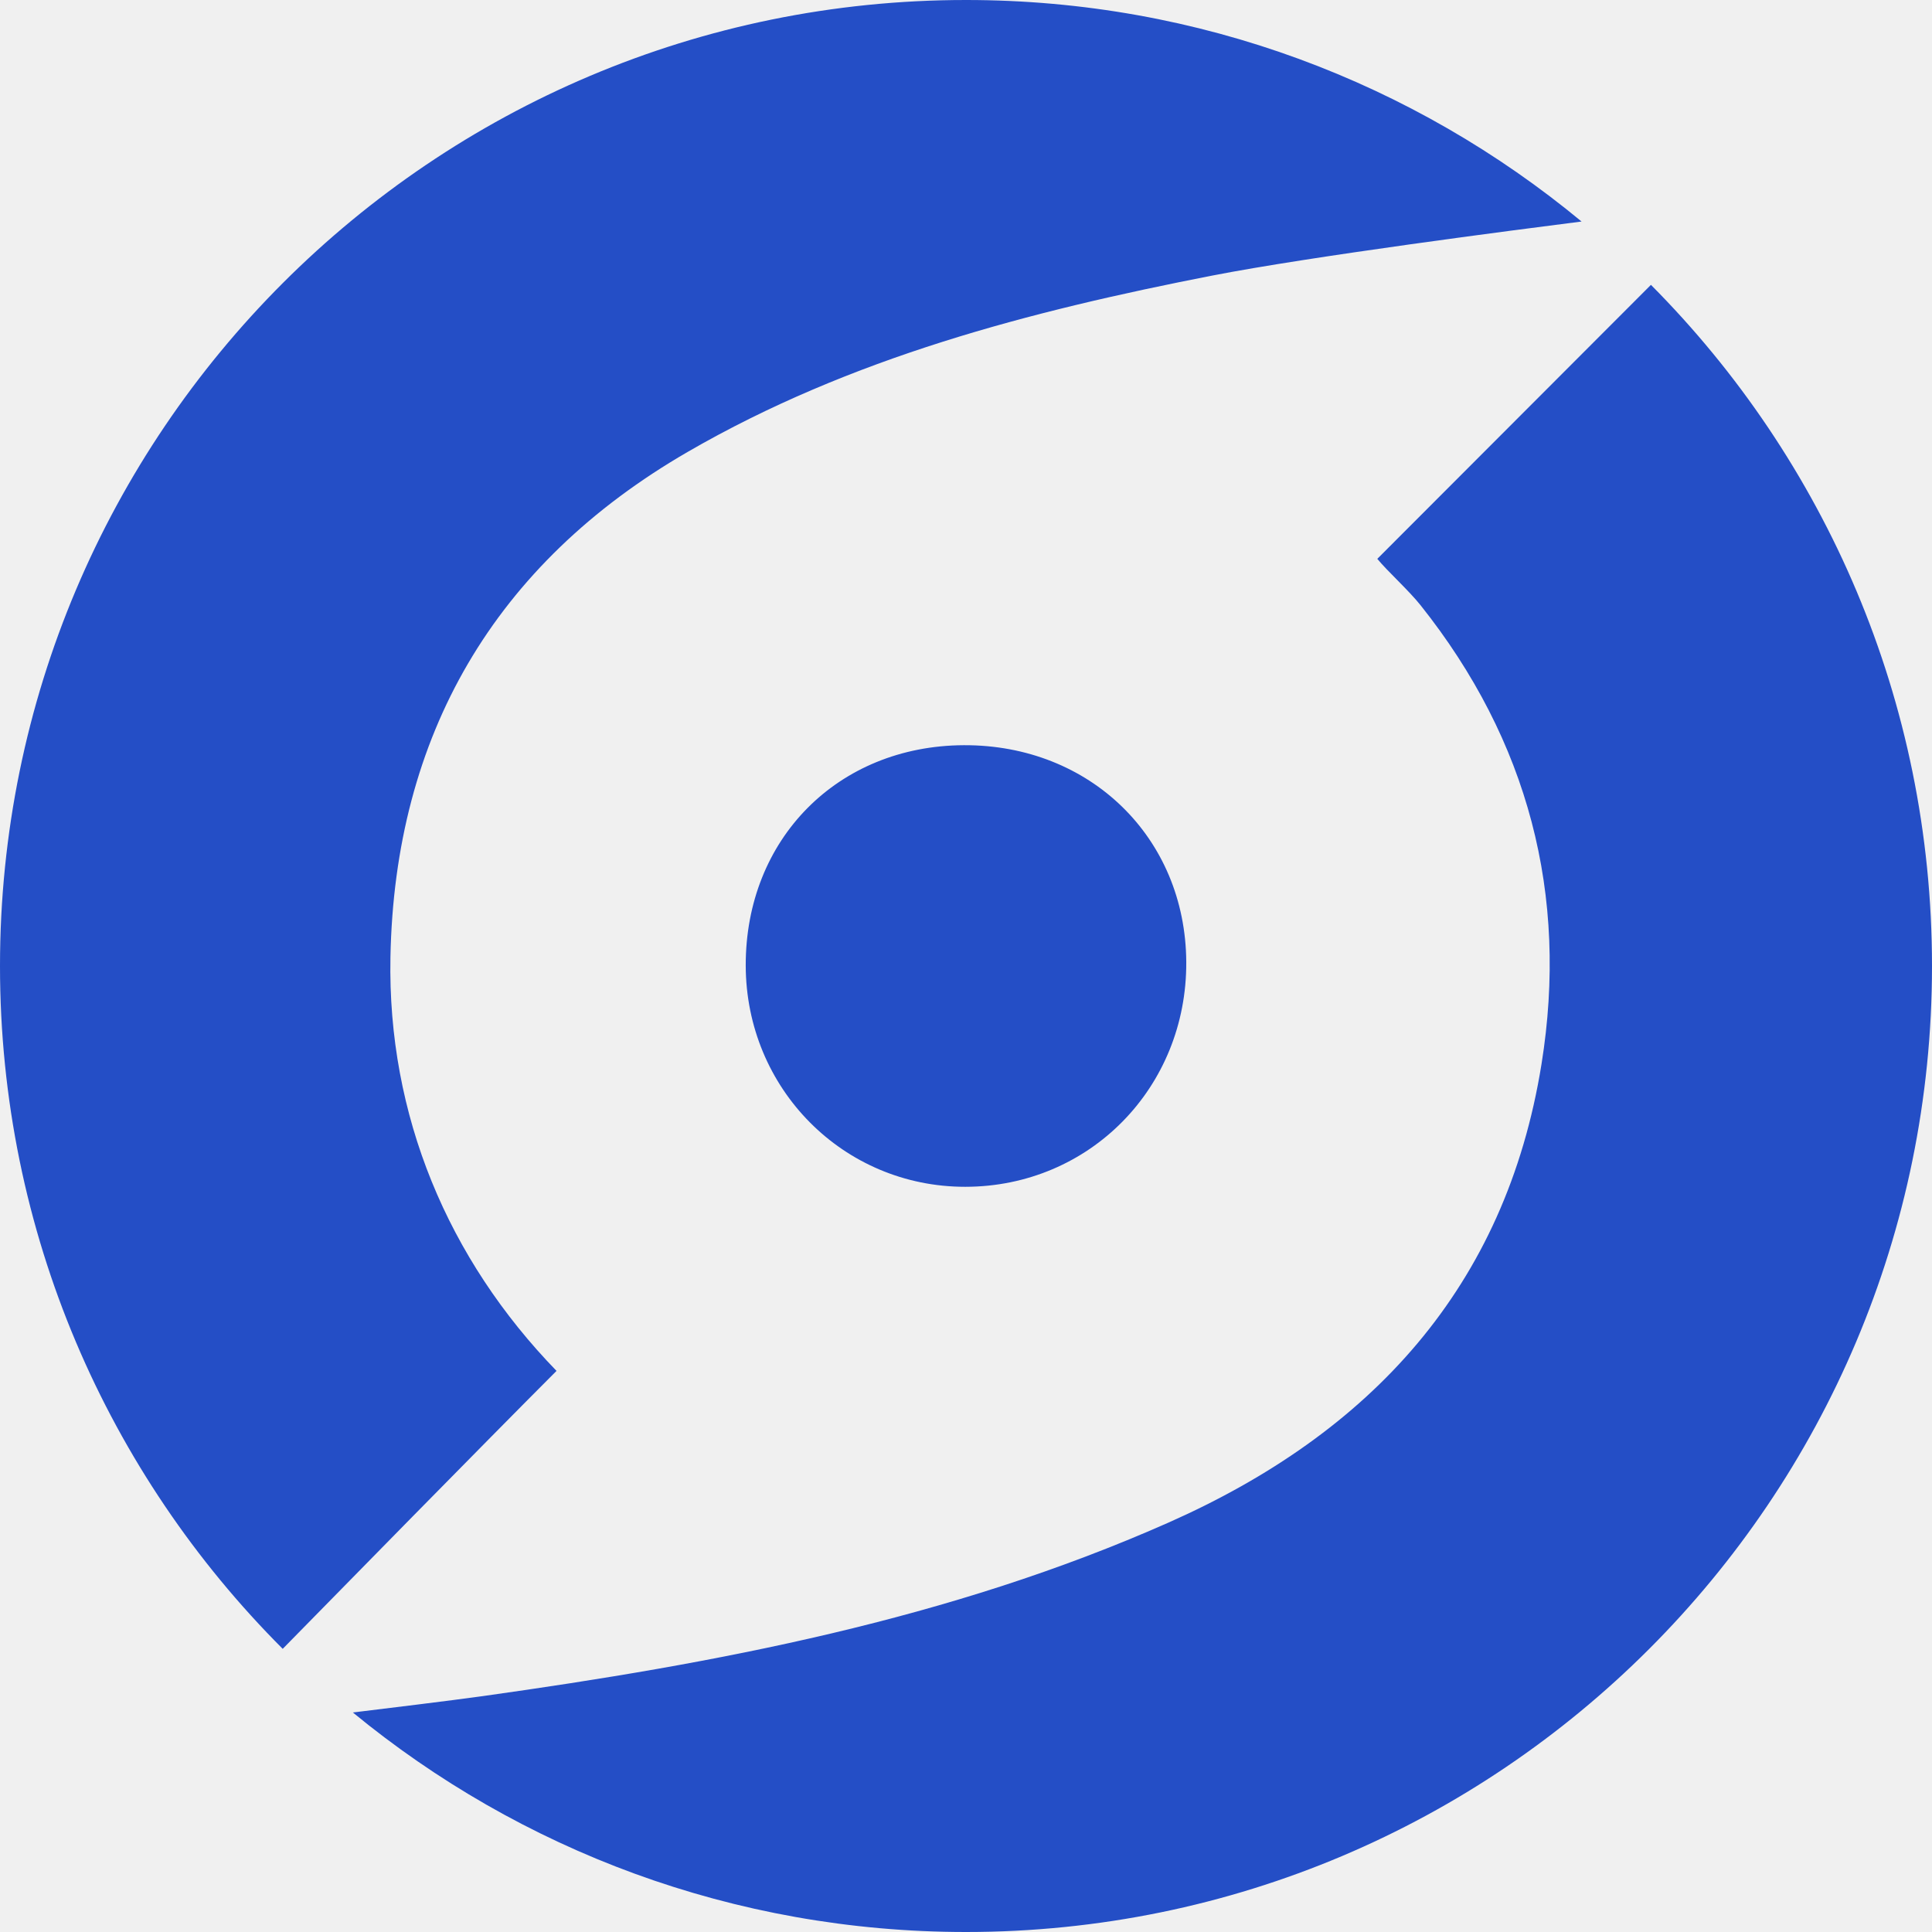
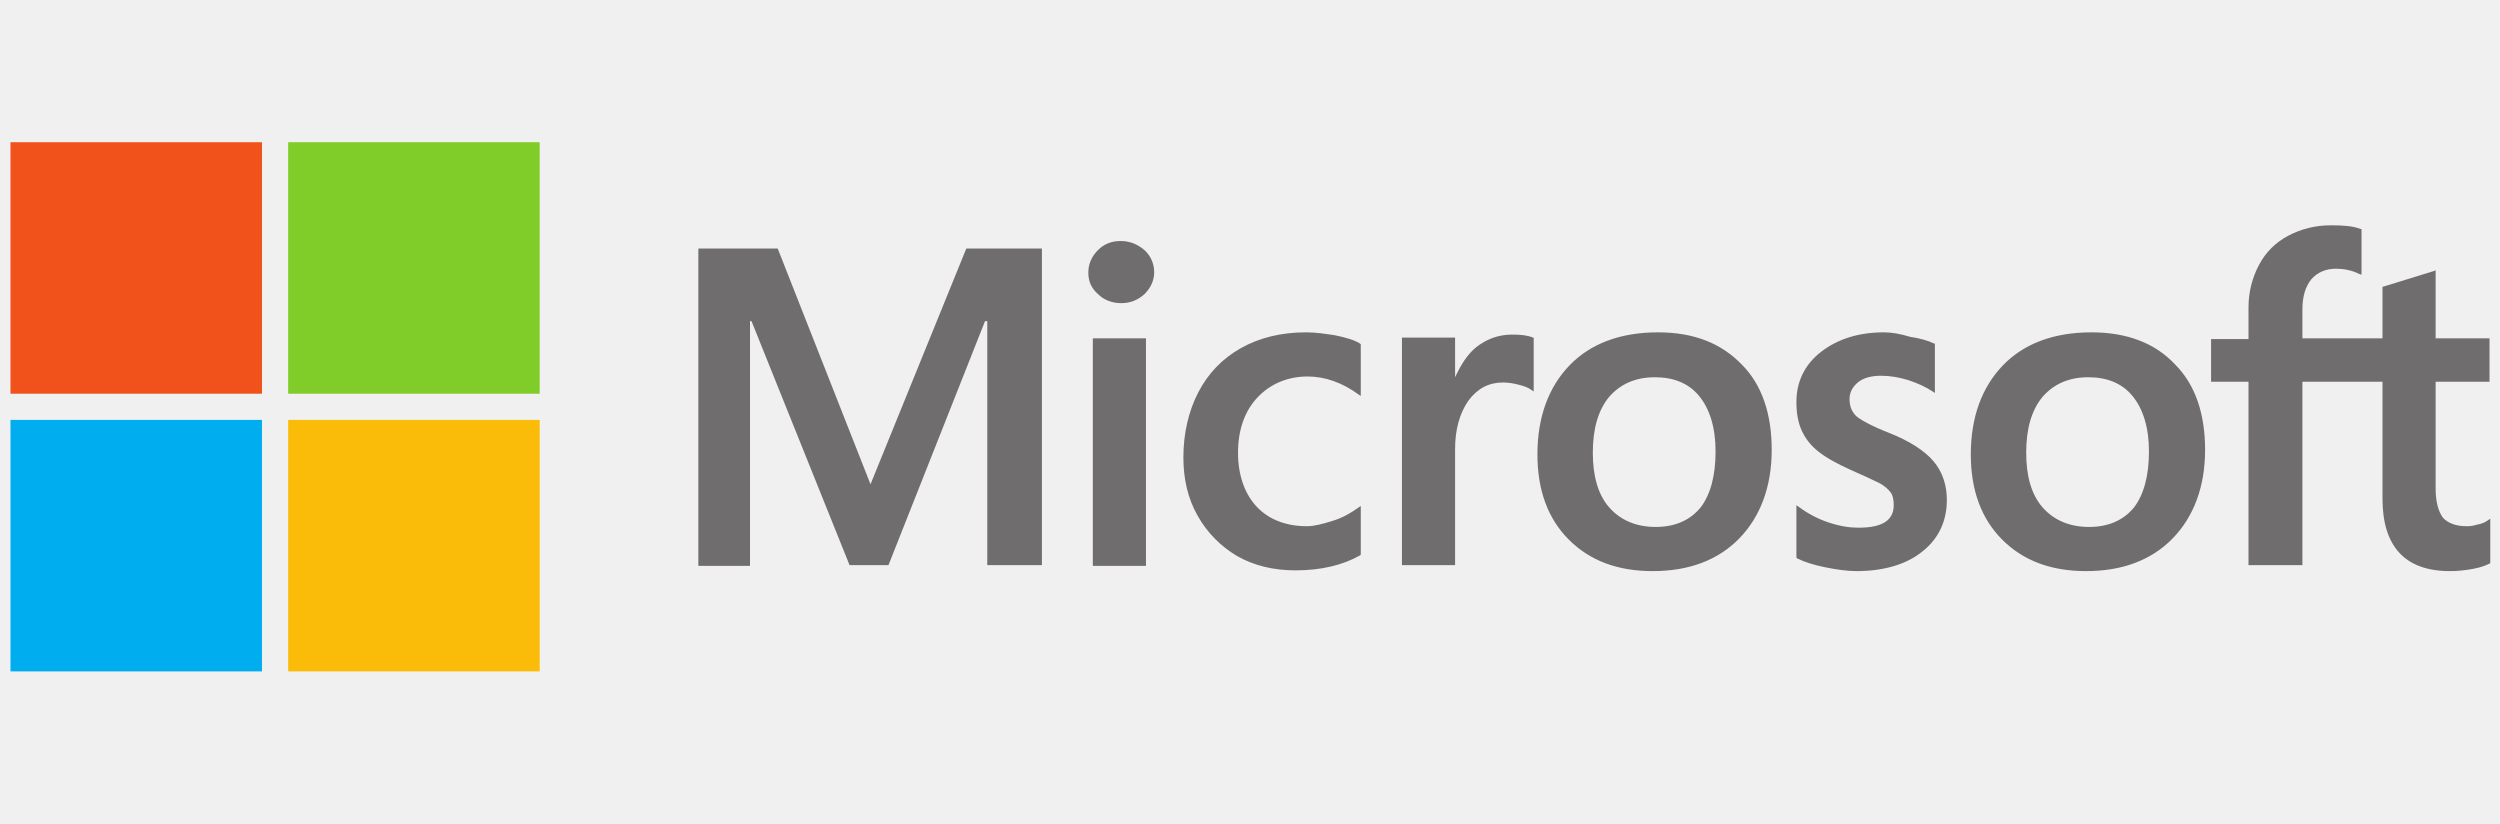
- <svg xmlns="http://www.w3.org/2000/svg" width="256px" height="256px" viewBox="0 0 256 256" version="1.1" preserveAspectRatio="xMidYMid">
+ <svg xmlns="http://www.w3.org/2000/svg" version="1.1" id="Layer_1" x="0px" y="0px" width="334px" height="110px" viewBox="0 0 334 110" enable-background="new 0 0 334 110" xml:space="preserve">
+   <g display="none">
+     <path display="inline" fill="#82B541" d="M43.8,28.3c-1.7-0.9-6.4-0.4-12.2,1.4c-10,6.9-18.5,16.9-19.1,33.2   c-0.1,0.4-1.1-0.1-1.3-0.2c-2.7-5.2-3.8-10.7-1.5-18.5c0.4-0.7-1-1.6-1.2-1.3C8,43.4,6,45.6,4.6,48c-6.8,11.8-2.4,26.9,9.6,33.6   c11.9,6.6,27,2.4,33.6-9.6C55.4,58.2,48.3,30.8,43.8,28.3L43.8,28.3z" />
+     <path display="inline" d="M86.4,34.9c-14.1,0-24.4,10.5-24.4,25c0,14.6,10.2,24.8,24.9,24.8c7.4,0,13.3-2.3,17.9-7.1   c1.4-1.5,1.5-2.9,1.5-3.5c0-2.4-1.8-4.1-4.2-4.1c-1.2,0-2.2,0.5-3.4,1.5c-2.6,2.5-6.1,5-11.9,5c-8,0-14.5-6-14.9-13.7h31.9   c3.5,0,5.2-1.6,5.2-5c0-1,0-1.7-0.2-3.1C107.1,42.3,98.7,34.9,86.4,34.9L86.4,34.9z M86.4,42.7c7.7,0,12.6,4.9,12.9,12.8H72   C72.7,48.1,78.9,42.7,86.4,42.7L86.4,42.7z" />
+     <path display="inline" d="M139.5,34.9c-6.4,0-12.8,3.7-15.2,8.8v-3.2c0-4.9-3.8-5.2-4.6-5.2c-2.3,0-4.7,1.4-4.7,5.2v38.2   c0,5.1,4,5.4,4.9,5.4c0.8,0,4.9-0.3,4.9-5.4V58.3c0-8.9,5.1-15.2,12.3-15.2c7,0,10.4,4.6,10.4,14.1v21.6c0,5.1,4,5.4,4.9,5.4   s4.9-0.3,4.9-5.4V54.2C157.2,44.9,152.5,34.9,139.5,34.9L139.5,34.9z" />
+     <path display="inline" d="M201.1,35.4c-2.2,0-3.9,1.3-4.8,3.9L183,72.7l-13.2-33.4c-1-2.6-2.6-3.9-4.9-3.9c-2.7,0-4.9,2.1-4.9,4.7   c0,0.6,0.1,1.5,0.6,2.7l15.3,36.1c1.8,4.4,4.8,5.3,7,5.3c2.2,0,5.2-0.9,7-5.3l15.4-36.3c0.5-1.3,0.6-2.2,0.6-2.6   C205.9,37.4,203.8,35.4,201.1,35.4L201.1,35.4z" />
+     <path display="inline" d="M229.4,34.9c-6.2,0-12,1.7-16.3,4.9c-1.5,1-2.2,2.3-2.2,3.8c0,2.2,1.7,3.9,3.8,3.9c0.9,0,1.9-0.4,2.9-1   c3.7-2.5,7.2-3.6,10.9-3.6c7.2,0,11.3,3.7,11.3,10v1.1c-16.1,0-32.5,2-32.5,16c0,10.1,8.6,14.6,17.2,14.6c6.8,0,12.2-2.7,15.7-7.8   v2.5c0,3.7,2.5,5,4.6,5c0.4,0,4.4-0.1,4.4-5V53.5C249.1,41.8,241.7,34.9,229.4,34.9L229.4,34.9z M237.7,61.1h2v2.2   c0,8.2-5.2,13.5-13.3,13.5c-2.2,0-9.3-0.5-9.3-7.1C217.2,62,228.9,61.1,237.7,61.1L237.7,61.1z" />
+     <path display="inline" d="M274.4,44.2c4.3,0,4.5-3.3,4.5-4c0-2-1.2-4.1-4.5-4.1h-8.7v-8.8c0-3.9-2.6-5.4-4.8-5.4   c-0.8,0-4.9,0.3-4.9,5.4v42c0,9.7,4.8,14.8,13.8,14.8c2.3,0,4.6-0.4,6.1-1.1c1.7-0.9,2.7-2.3,2.7-3.8c0-2.2-1.6-3.9-3.9-3.9   c-0.4,0-1.1,0.1-1.7,0.3c-0.8,0.2-1.4,0.3-2,0.3c-3.7,0-5.4-2.4-5.4-7.6V44.2L274.4,44.2L274.4,44.2z" />
+     <path display="inline" d="M306.5,34.9c-14.7,0-25.4,10.4-25.4,24.8c0,7,2.6,13.4,7.3,17.9c4.7,4.5,11.1,7,18.1,7   c14.5,0,25.5-10.7,25.5-25C332,45.3,321.3,34.9,306.5,34.9L306.5,34.9z M306.5,76.4c-10.1,0-15.3-8.4-15.3-16.7   c0-11.4,8-16.6,15.3-16.6c7.4,0,15.3,5.2,15.3,16.6C321.9,71.2,313.9,76.4,306.5,76.4L306.5,76.4z" />
+   </g>
  <g>
-     <path d="M127.706,98.743 C144.44,98.669 157.09,110.989 157.186,127.455 C157.284,144.104 144.374,157.244 127.907,157.257 C111.752,157.27 98.842,144.256 98.813,127.927 C98.784,111.17 111.013,98.818 127.706,98.743 Z M51.735,126.837 C52.292,97.488 65.474,74.716 91.144,59.867 C112.695,47.401 136.493,41.227 160.651,36.512 C173.638,33.977 200.799,30.463 209.566,29.353 C187.419,11.02 158.997,0 128,0 C57.308,0 0,57.308 0,128 C0,163.331 14.315,195.319 37.461,218.48 C44.709,211.083 64.064,191.348 73.742,181.65 C59.351,166.823 51.338,147.781 51.735,126.837 Z M218.758,37.745 C212.291,44.221 192.543,63.995 182.499,74.05 C183.866,75.714 186.643,78.203 188.239,80.207 C202.501,98.122 207.864,118.576 204.256,141.009 C199.499,170.588 181.617,189.893 154.784,201.772 C125.794,214.607 95.043,220.39 63.923,224.75 C59.941,225.308 50.643,226.442 46.756,226.913 C68.857,245.087 97.153,256 128,256 C198.692,256 256,198.692 256,128 C256,92.782 241.774,60.888 218.758,37.745 Z" fill="#244EC6" />
+     <path fill="#706D6E" d="M332.6,51v-5.8h-7.2v-9.1l-0.2,0.1l-6.8,2.1l-0.1,0v6.9h-10.7v-3.8c0-1.8,0.4-3.1,1.2-4.1   c0.8-0.9,1.9-1.4,3.3-1.4c1,0,2.1,0.2,3.1,0.7l0.3,0.1v-6.1l-0.1,0c-1-0.4-2.3-0.5-4-0.5c-2.1,0-4,0.5-5.7,1.4   c-1.7,0.9-3,2.2-3.9,3.9c-0.9,1.7-1.4,3.6-1.4,5.7v4.2h-5V51h5v24.5h7.2V51h10.7v15.6c0,6.4,3,9.7,9,9.7c1,0,2-0.1,3.1-0.3   c1.1-0.2,1.8-0.5,2.2-0.7l0.1-0.1v-5.9l-0.3,0.2c-0.4,0.3-0.9,0.5-1.5,0.6c-0.6,0.2-1.1,0.2-1.4,0.2c-1.4,0-2.4-0.4-3.1-1.1   c-0.6-0.8-1-2.1-1-3.9V51H332.6L332.6,51z M279.1,70.4c-2.6,0-4.7-0.9-6.2-2.6c-1.5-1.7-2.2-4.2-2.2-7.3c0-3.2,0.7-5.7,2.2-7.5   c1.5-1.7,3.5-2.6,6.1-2.6c2.5,0,4.5,0.8,5.9,2.5c1.4,1.7,2.2,4.2,2.2,7.4c0,3.3-0.7,5.8-2,7.5C283.7,69.5,281.7,70.4,279.1,70.4   L279.1,70.4z M279.4,44.4c-5,0-9,1.5-11.8,4.4c-2.8,2.9-4.3,6.9-4.3,11.9c0,4.8,1.4,8.6,4.2,11.4c2.8,2.8,6.5,4.2,11.2,4.2   c4.9,0,8.8-1.5,11.6-4.4c2.8-2.9,4.3-6.9,4.3-11.8c0-4.8-1.3-8.7-4-11.4C287.9,45.8,284.1,44.4,279.4,44.4L279.4,44.4z M251.7,44.4   c-3.4,0-6.2,0.9-8.4,2.6c-2.2,1.7-3.3,4-3.3,6.7c0,1.4,0.2,2.7,0.7,3.8c0.5,1.1,1.2,2,2.2,2.8c1,0.8,2.4,1.6,4.4,2.5   c1.6,0.7,2.9,1.3,3.7,1.7c0.8,0.4,1.3,0.9,1.6,1.3c0.3,0.4,0.4,1,0.4,1.7c0,2-1.5,3-4.7,3c-1.2,0-2.5-0.2-4-0.7   c-1.5-0.5-2.8-1.2-4-2.1l-0.3-0.2v7l0.1,0.1c1,0.5,2.3,0.9,3.8,1.2c1.5,0.3,2.9,0.5,4.1,0.5c3.7,0,6.7-0.9,8.8-2.6   c2.2-1.7,3.3-4.1,3.3-6.9c0-2-0.6-3.8-1.8-5.2c-1.2-1.4-3.2-2.7-6-3.8c-2.3-0.9-3.7-1.7-4.3-2.2c-0.6-0.6-0.9-1.3-0.9-2.3   c0-0.9,0.4-1.6,1.1-2.2c0.7-0.6,1.8-0.9,3.1-0.9c1.2,0,2.4,0.2,3.7,0.6c1.2,0.4,2.3,0.9,3.2,1.5l0.3,0.2v-6.6l-0.1,0   c-0.8-0.4-1.9-0.7-3.2-0.9C253.9,44.6,252.7,44.4,251.7,44.4L251.7,44.4z M221.2,70.4c-2.6,0-4.7-0.9-6.2-2.6   c-1.5-1.7-2.2-4.2-2.2-7.3c0-3.2,0.7-5.7,2.2-7.5c1.5-1.7,3.5-2.6,6.1-2.6c2.5,0,4.5,0.8,5.9,2.5c1.4,1.7,2.2,4.2,2.2,7.4   c0,3.3-0.7,5.8-2,7.5C225.8,69.5,223.8,70.4,221.2,70.4L221.2,70.4z M221.5,44.4c-5,0-9,1.5-11.8,4.4c-2.8,2.9-4.3,6.9-4.3,11.9   c0,4.8,1.4,8.6,4.2,11.4c2.8,2.8,6.5,4.2,11.2,4.2c4.9,0,8.8-1.5,11.6-4.4c2.8-2.9,4.3-6.9,4.3-11.8c0-4.8-1.3-8.7-4-11.4   C229.9,45.8,226.2,44.4,221.5,44.4L221.5,44.4z M194.4,50.4v-5.3h-7.1v30.4h7.1V60c0-2.6,0.6-4.8,1.8-6.5c1.2-1.6,2.7-2.4,4.6-2.4   c0.6,0,1.4,0.1,2.1,0.3c0.8,0.2,1.3,0.4,1.7,0.7l0.3,0.2v-7.2l-0.1,0c-0.7-0.3-1.6-0.4-2.8-0.4c-1.8,0-3.4,0.6-4.8,1.7   C196,47.4,195.2,48.7,194.4,50.4L194.4,50.4L194.4,50.4z M174.5,44.4c-3.3,0-6.2,0.7-8.7,2.1c-2.5,1.4-4.4,3.4-5.7,5.9   c-1.3,2.5-2,5.5-2,8.7c0,2.9,0.6,5.5,1.9,7.8c1.3,2.3,3.1,4.1,5.3,5.4c2.3,1.3,4.9,1.9,7.8,1.9c3.4,0,6.3-0.7,8.6-2l0.1-0.1v-6.5   l-0.3,0.2c-1.1,0.8-2.2,1.4-3.5,1.8c-1.3,0.4-2.4,0.7-3.4,0.7c-2.8,0-5.1-0.9-6.7-2.6c-1.6-1.7-2.5-4.2-2.5-7.2   c0-3.1,0.9-5.6,2.6-7.4c1.7-1.8,4-2.8,6.7-2.8c2.3,0,4.6,0.8,6.8,2.4l0.3,0.2V46l-0.1-0.1c-0.8-0.5-1.9-0.8-3.3-1.1   C177.1,44.6,175.8,44.4,174.5,44.4L174.5,44.4z M153.2,45.2H146v30.4h7.1V45.2L153.2,45.2z M149.7,32.2c-1.2,0-2.2,0.4-3,1.2   c-0.8,0.8-1.3,1.8-1.3,3c0,1.2,0.4,2.1,1.3,2.9c0.8,0.8,1.9,1.2,3.1,1.2c1.2,0,2.2-0.4,3.1-1.2c0.8-0.8,1.3-1.8,1.3-2.9   c0-1.1-0.4-2.1-1.2-2.9C152,32.6,150.9,32.2,149.7,32.2L149.7,32.2z M131.9,42.9v32.6h7.3V33.2h-10.1l-12.8,31.5l-12.4-31.5H93.3   v42.4h6.9V42.9h0.2l13.1,32.6h5.2l12.9-32.6H131.9L131.9,42.9z" />
+     <path fill="#F1511B" d="M35,52.6H1.4V19H35V52.6L35,52.6z" />
+     <path fill="#80CC28" d="M72.1,52.6H38.5V19h33.6V52.6L72.1,52.6z" />
+     <path fill="#00ADEF" d="M35,89.7H1.4V56.1H35V89.7L35,89.7z" />
+     <path fill="#FBBC09" d="M72.1,89.7H38.5V56.1h33.6V89.7L72.1,89.7z" />
+   </g>
+   <g display="none">
+     <path display="inline" fill="#FF302F" d="M297.8,67.2l7.8,5.2c-2.5,3.7-8.6,10.1-19,10.1c-13,0-22.6-10-22.6-22.8   c0-13.6,9.8-22.8,21.6-22.8c11.9,0,17.7,9.4,19.5,14.5l1,2.6l-30.5,12.6c2.3,4.6,5.9,6.9,11.1,6.9C291.7,73.5,295.2,71,297.8,67.2   L297.8,67.2z M273.8,58.9l20.4-8.5c-1.1-2.8-4.5-4.9-8.5-4.9C280.7,45.6,273.6,50.1,273.8,58.9L273.8,58.9z" />
+     <path display="inline" fill="#20B15A" d="M249.2,13.6h9.8v66.8h-9.8V13.6L249.2,13.6z" />
+     <path display="inline" fill="#3686F7" d="M233.6,38.6h9.5v40.6c0,16.8-9.9,23.8-21.7,23.8c-11.1,0-17.7-7.4-20.2-13.5l8.7-3.6   c1.6,3.7,5.4,8.1,11.5,8.1c7.5,0,12.2-4.7,12.2-13.4v-3.3h-0.3c-2.3,2.7-6.6,5.2-12,5.2c-11.4,0-21.9-9.9-21.9-22.8   c0-12.9,10.5-22.9,21.9-22.9c5.4,0,9.8,2.4,12,5.1h0.3V38.6L233.6,38.6z M234.3,59.7c0-8.1-5.4-13.9-12.2-13.9   c-6.9,0-12.7,5.9-12.7,13.9c0,8,5.8,13.7,12.7,13.7C229,73.5,234.3,67.7,234.3,59.7L234.3,59.7z" />
+     <path display="inline" fill="#FF302F" d="M145.4,59.5c0,13.2-10.2,22.8-22.8,22.8s-22.8-9.7-22.8-22.8c0-13.2,10.2-22.9,22.8-22.9   S145.4,46.3,145.4,59.5L145.4,59.5z M135.4,59.5c0-8.2-5.9-13.8-12.8-13.8c-6.9,0-12.8,5.6-12.8,13.8c0,8.1,5.9,13.8,12.8,13.8   C129.5,73.4,135.4,67.7,135.4,59.5L135.4,59.5z" />
+     <path display="inline" fill="#FFBA40" d="M195.3,59.6c0,13.2-10.2,22.8-22.8,22.8c-12.6,0-22.8-9.7-22.8-22.8   c0-13.2,10.2-22.8,22.8-22.8C185,36.8,195.3,46.4,195.3,59.6L195.3,59.6z M185.2,59.6c0-8.2-5.9-13.8-12.8-13.8   c-6.9,0-12.8,5.6-12.8,13.8c0,8.1,5.9,13.8,12.8,13.8C179.3,73.5,185.2,67.7,185.2,59.6L185.2,59.6z" />
+     <path display="inline" fill="#3686F7" d="M62.3,72.5c-14.3,0-25.5-11.5-25.5-25.9s11.2-25.9,25.5-25.9c7.7,0,13.4,3,17.5,6.9   l6.9-6.9C80.8,15.2,73.1,11,62.3,11c-19.6,0-36.1,16-36.1,35.6s16.5,35.6,36.1,35.6c10.6,0,18.6-3.5,24.8-10   c6.4-6.4,8.4-15.4,8.4-22.8c0-2.3-0.3-4.6-0.6-6.4H62.3v9.5h23.3c-0.7,5.9-2.6,10-5.3,12.8C76.8,68.7,71.6,72.5,62.3,72.5   L62.3,72.5L62.3,72.5z" />
+   </g>
+   <g display="none">
+     <path display="inline" fill="#45535E" d="M17.3,27.3h10.5v23.3h22.1V27.3h10.5v57.2H49.9V60.7H27.8v23.8H17.3V27.3L17.3,27.3z" />
+     <path display="inline" fill="#45535E" d="M93.6,65.8c0,4.8-3.9,8.7-8.7,8.7c-4.8,0-8.7-3.9-8.7-8.7V41.2h-9.9v24.6   c0,10.3,8.4,18.6,18.6,18.6c10.3,0,18.6-8.4,18.6-18.6V41.2h-9.9V65.8" />
+     <path display="inline" fill="#45535E" d="M131.3,41.5c-4.9,0-8.4,1.4-11.7,4.7V27.3h-10v35.1c0,13.1,9.5,22.1,20.2,22.1   c11.9,0,22.2-9.1,22.2-21.5C152,50.8,142.5,41.5,131.3,41.5L131.3,41.5z M131.6,75.2c-6.8,0-11.9-5.6-11.9-12.2   c0-6.6,5.2-12.3,11.9-12.3c5.7,0,10.9,5.6,10.9,12.3C142.5,69.6,137.3,75.2,131.6,75.2L131.6,75.2z" />
+     <path display="inline" fill="#45535E" d="M168.8,44c0-5,3.3-6.6,7-6.6c2.9,0,6.8,2.2,9.4,4.9l6.5-7.6c-3.3-4.4-9.9-7.4-15.3-7.4   c-10.8,0-18.6,6.3-18.6,16.7c0,19.3,23.8,13.2,23.8,24c0,3.3-3.3,6.3-7,6.3c-5.9,0-7.8-2.9-10.5-5.9l-7.2,7.5   c4.6,5.6,10.3,8.5,17.2,8.5c10.3,0,18.5-6.4,18.5-16.3C192.6,46.6,168.8,53.3,168.8,44" />
+     <path display="inline" fill="#45535E" d="M218.8,40.9c-10.7,0-20.2,9-20.2,22.1v35.2h10v-19c3.3,3.3,6.8,4.7,11.7,4.7   c11.1,0,20.7-9.3,20.7-21.5C241.1,50.1,230.7,40.9,218.8,40.9L218.8,40.9z M220.6,74.6c-6.8,0-11.9-5.7-11.9-12.3   c0-6.6,5.2-12.3,11.9-12.3c5.7,0,10.9,5.6,10.9,12.3C231.5,69,226.3,74.6,220.6,74.6L220.6,74.6z" />
+     <path display="inline" fill="#45535E" d="M314.5,75.2c-5.9,0-7.6-2.5-7.6-6.4V51.5h9.1v-8.7H307V31.2l-10.1,4.5v35.2   c0,9,6.2,13.5,14.7,13.5c1.3,0,3-0.1,4-0.3L318,75C316.9,75.1,315.6,75.2,314.5,75.2" />
+     <path display="inline" fill="#F8761F" d="M288.2,52c-1.9-3.3-4.6-5.9-8-7.9c-2.5-1.5-5.1-2.4-8.1-2.8V30.9c2.9-1.2,4.8-4,4.8-7.2   c0-4.4-3.5-7.9-7.9-7.9c-4.4,0-8,3.6-8,7.9c0,3.2,1.7,6,4.7,7.2v10.5c-2.3,0.3-4.8,1.1-7,2.2c-4.5-3.5-19.4-14.8-28.2-21.4   c0.2-0.7,0.4-1.5,0.4-2.3c0-4.9-3.9-8.8-8.8-8.8s-8.8,3.9-8.8,8.8c0,4.9,3.9,8.8,8.8,8.8c1.7,0,3.2-0.5,4.5-1.3l1.8,1.4l25.3,18.2   c-1.3,1.2-2.6,2.6-3.6,4.2c-2,3.2-3.3,6.7-3.3,10.5v0.8c0,2.7,0.5,5.2,1.4,7.6c0.8,2.1,1.9,4,3.3,5.7l-8.4,8.4   c-0.7-0.3-1.5-0.4-2.3-0.4c-1.8,0-3.5,0.7-4.8,2c-1.3,1.3-2,3-2,4.8c0,1.8,0.7,3.5,2,4.8c1.3,1.3,3,2,4.8,2c1.8,0,3.5-0.7,4.8-2   c1.3-1.3,2-3,2-4.8c0-0.7-0.1-1.4-0.3-2l8.7-8.7c1.2,0.8,2.5,1.5,3.9,2.1c2.7,1.2,5.7,1.9,9,1.9h0.6c3.6,0,7.1-0.9,10.3-2.6   c3.4-1.8,6.1-4.4,8.1-7.6c2-3.2,3.1-6.8,3.1-10.7v-0.2C291,58.8,290.1,55.3,288.2,52L288.2,52z M277.6,70.2   c-2.4,2.6-5.1,4.2-8.1,4.2H269c-1.7,0-3.5-0.5-5.1-1.4c-1.9-1-3.3-2.3-4.5-4.1c-1.2-1.7-1.9-3.6-1.9-5.6v-0.6c0-2,0.4-3.8,1.3-5.5   c1-1.9,2.4-3.4,4.2-4.6c1.8-1.2,3.7-1.7,5.8-1.7h0.2c1.9,0,3.7,0.4,5.4,1.3c1.7,0.9,3.2,2.2,4.3,3.9c1.1,1.7,1.7,3.5,1.9,5.5   c0,0.4,0,0.8,0,1.2C280.7,65.5,279.7,67.9,277.6,70.2L277.6,70.2z" />
+   </g>
+   <g display="none">
+     <path display="inline" fill="#DB3975" d="M323.6,54.4c0,25.6-20.7,46.3-46.3,46.4c-25.6,0-46.3-20.7-46.4-46.3v0   c0-25.6,20.7-46.3,46.3-46.4C302.9,8,323.6,28.7,323.6,54.4L323.6,54.4" />
+     <path display="inline" fill="#FFFFFF" d="M258.9,40.6h7.6v31.7h-7.6V40.6z" />
+     <path display="inline" fill="#FFFFFF" d="M286.7,73.3c-9.9,0-16.5-7.2-16.5-16.9c0-9.7,6.7-16.7,16.2-16.7   c8.8,0,16.4,6.2,16.4,16.7C302.8,66.3,296.3,73.3,286.7,73.3 M286.3,46.5c-4.8,0-8.2,3.8-8.2,9.6c0,6.5,4,10.2,8.6,10.2   c5.5,0,8.3-4.8,8.1-10.1C294.7,51,291.7,46.5,286.3,46.5" />
+     <path display="inline" fill="#FFFFFF" d="M267.9,33.1c0,2.8-2.3,5-5,5c-2.8,0-5-2.3-5-5c0-2.8,2.3-5,5-5   C265.6,28.1,267.9,30.4,267.9,33.1" />
+     <path display="inline" fill="#4C4D4A" d="M25,38.8h9.4l0,4.5c3.2-4,8.8-5.6,12.5-5.6c3.7,0,8.4,1.4,11,6.1   c1.6-2.2,5.7-6.1,12.7-6.1c4,0,7.8,1.1,10.5,4c3.2,3.5,3.1,7.7,3.1,11.8v25.1h-9.4v-22c0-3.7,0.6-10-6.7-10c-3,0-5.5,1.7-6.7,3.7   c-1.8,2.9-2.1,6.1-2.1,9.5v18.7h-9.4V56.4c0-2.9,0-3.9-0.3-5.1c-0.7-2.6-2.8-4.7-6.1-4.7c-2.9,0-5.6,1.7-7.3,4.6   c-1.7,3.1-1.7,6.8-1.7,10.7v16.7H25L25,38.8" />
+     <path display="inline" fill="#4C4D4A" d="M87.7,38.9h9.4v3.6c1.5-1.6,4.7-4.8,10.9-4.8c11.7,0,18,10.5,18,21.4   c0,11.8-7.4,20.6-18,20.6c-5.5,0-8.9-2.6-10.9-4.4v16.2h-9.4V38.9L87.7,38.9z M106.7,70.7c4.6,0,9.6-3.2,9.6-12.1   c0-9.9-6.9-11.8-9.8-11.8c-4.4,0-9.4,3.2-9.5,11.7C96.9,66.6,101.4,70.7,106.7,70.7L106.7,70.7z" />
+     <path display="inline" fill="#4C4D4A" d="M149.4,79.7c-12.4,0-20.6-9-20.6-21.2c0-12.1,8.4-20.9,20.2-20.9c11,0,20.5,7.7,20.5,20.9   C169.5,70.9,161.3,79.7,149.4,79.7 M148.9,46.2c-5.9,0-10.2,4.8-10.2,12c0,8.2,5,12.7,10.7,12.7c6.9,0,10.4-6,10.1-12.6   C159.4,51.8,155.6,46.2,148.9,46.2" />
+     <path display="inline" fill="#4C4D4A" d="M181.8,38.9V45c1.2-2.1,3.8-6.7,12.7-6.5v9.8c-2.1,0.1-5.6,0.2-8.6,2.4   c-4,3.1-4.1,7.1-4.1,13.7v14.2h-9.2V38.9H181.8" />
+     <path display="inline" fill="#4C4D4A" d="M11.8,38.8h9.7v39.9h-9.7V38.8z" />
+     <path display="inline" fill="#4C4D4A" d="M23.3,29.1c0,3.6-2.9,6.5-6.5,6.5c-3.6,0-6.5-2.9-6.5-6.5c0-3.6,2.9-6.5,6.5-6.5   C20.4,22.7,23.3,25.6,23.3,29.1" />
+     <path display="inline" fill="#4C4D4A" d="M220.9,47.8v-1.4h0v-6.8h0V39h-8.5V25.6h-9.5V39h-6v8.8h6v18.1c0,4,0,6.5,0.6,8.1   c1.8,4.8,8.5,4.8,10.5,4.8c2.1,0,4-0.2,6.9-0.6v-8c-1.3,0.4-2.5,0.5-4,0.5c-4.5,0-4.5-2.1-4.5-7.1V47.8H220.9" />
+   </g>
+   <g display="none">
+     <path display="inline" fill="#FF6600" d="M293.3,80c-0.7,3.4-4.2,6.1-7.6,6.1H32.3c-3.5,0-5.6-2.7-4.9-6.1l11.7-50.9   c0.9-3.4,4.2-6.1,7.7-6.1h253.2c3.5,0,5.6,2.7,4.9,6.1L293.3,80" />
+     <path display="inline" fill="#FFFFFF" d="M141.2,46.6l-5.6,26.6h-26.1c-2.9,0-5.1-1.1-6.7-3.5c-1.6-2.4-2-5.1-1.4-8.1   c0.6-3.1,2.2-5.7,4.7-8.1c2.6-2.4,5.4-3.5,8.2-3.5h17l0.6-2.9c0.1-0.7,0-1.5-0.4-2c-0.4-0.6-1-0.9-1.7-0.9h-22.5l2-9.6h23   c3.1,0,5.6,1.1,7.4,3.6C141.3,40.5,142,43.3,141.2,46.6L141.2,46.6z M114.2,57.7c-0.7,0-1.5,0.2-2.1,0.9c-0.6,0.6-1.1,1.2-1.2,2   c-0.1,0.4-0.1,0.7,0,1.1c0.1,0.4,0.2,0.6,0.4,0.9c0.2,0.2,0.5,0.5,0.7,0.6c0.2,0.1,0.6,0.2,1,0.2h15.6l1.2-5.7H114.2L114.2,57.7z    M163.9,53.8l8.4,19.3h-11.7l-4.2-11.2l-9,11.2h-11.6l16.6-19.3l-8.5-19.2h11.7l4.2,11.2l9-11.2h11.7L163.9,53.8L163.9,53.8z" />
+     <path display="inline" fill="#FFFFFF" d="M206.1,44.2h-17.3c-0.9,0-1.7,0.4-2.5,1c-0.7,0.6-1.2,1.5-1.5,2.4L182,60   c-0.2,1-0.1,1.7,0.4,2.4c0.5,0.6,1.2,1,2.1,1h19.7l-2.1,9.6h-20.6c-3.1,0-5.6-1.1-7.4-3.5c-1.7-2.4-2.2-5.2-1.6-8.5l3.1-14.5   c0.7-3.2,2.4-6.1,5.1-8.5c2.7-2.4,5.7-3.6,8.9-3.6H208L206.1,44.2L206.1,44.2z M246.5,53.7c1-4.9,0-9.7-3-13.3   c-2.9-3.6-7.5-5.7-12.5-5.7h-17.6l-8.2,38.5h21c9.2-0.6,17.7-7.9,19.7-17L246.5,53.7L246.5,53.7z M236.9,51.6l-0.5,2.5   c-1,4.9-6.4,9.2-11.5,9.2h-7.5l4-19h9.6c2,0,3.7,0.7,4.9,2C237,47.7,237.3,49.6,236.9,51.6L236.9,51.6z M286.3,46.6l-5.6,26.6h-9.1   l5.5-25.6c0.1-0.5,0.1-0.9,0-1.2c-0.1-0.4-0.2-0.7-0.5-1.1c-0.2-0.2-0.5-0.5-0.9-0.7c-0.4-0.1-0.7-0.2-1.1-0.2h-15.2l-6.2,28.9H244   l8.2-38.5h25.2c3.1,0,5.6,1.1,7.4,3.6C286.4,40.5,286.9,43.3,286.3,46.6L286.3,46.6z M98.9,39.2c-2.4-3-6.1-4.6-10.1-4.6H50.3   l4.6,9.9l-6.1,28.7h10.1L65,44.5h8.6l-6.1,28.7h10.1l6.1-28.7h5.1c1.1,0,2,0.4,2.5,1c0.5,0.6,0.7,1.6,0.5,2.6l-5.4,25.1h10.1   l4.9-23C102.2,46.2,101.3,42.2,98.9,39.2L98.9,39.2z" />
+   </g>
+   <g display="none">
+     <path display="inline" fill="#5F5F5F" d="M16.3,63.5v-28c0-0.9,0.7-1.6,1.6-1.6h8.3c0.9,0,1.6,0.7,1.6,1.6v27.7   C27.8,71.6,32,76,38.9,76S50,71.8,50,63.6V35.5c0-0.9,0.7-1.6,1.6-1.6h8.3c0.9,0,1.6,0.7,1.6,1.6v27.6c0,15.7-8.8,23.4-22.7,23.4   C24.8,86.5,16.3,78.7,16.3,63.5z M74.2,35.5c0-0.9,0.7-1.6,1.6-1.6h19.6c12.3,0,19.8,7.3,19.8,17.9V52c0,11.9-9.3,18.1-20.9,18.1   h-8.7v14c0,0.9-0.7,1.6-1.6,1.6h-8.3c-0.9,0-1.6-0.7-1.6-1.6V35.5z M94.5,60c5.7,0,9-3.4,9-7.8v-0.1c0-5.1-3.6-7.8-9.3-7.8h-7.3   c-0.9,0-1.6,0.7-1.6,1.6v12.7c0,0.9,0.7,1.6,1.6,1.6h7.6V60z M122.8,59.9v-0.2c0-14.7,11-26.7,27-26.7c9.1,0,13.9,3,18.8,6.6   c0.7,0.5,0.8,1.5,0.3,2.2l-4.6,6.6c-0.5,0.7-1.5,0.8-2.2,0.4c-3.9-2.7-7.8-5.2-12.5-5.2c-8.7,0-15,7.2-15,16.1V60   c0,8.9,7.2,16.5,16.1,16.1c4.8-0.2,8-1.7,11.2-4.8c0.6-0.6,1.5-0.6,2.1-0.1l5.5,4.8c0.6,0.6,0.7,1.6,0.1,2.2   c-4.7,5.3-11,8.4-20.4,8.4C134.2,86.6,122.8,74.7,122.8,59.9z M229.8,76.5l5.4-5.1c0.6-0.6,1.6-0.5,2.2,0c3.9,3.7,8.5,4.9,13.9,4.9   c4.6,0,7.5-1.9,7.5-4.8v-0.2c0-2.9-1.8-4.3-10.5-6.6c-10.5-2.7-17.2-5.5-17.2-15.8v-0.2c0-9.4,7.5-15.6,18.1-15.6   c7,0,13,2.1,18,5.6c0.7,0.5,0.8,1.5,0.4,2.2l-4.2,6.1c-0.5,0.7-1.4,0.8-2.1,0.4c-4.1-2.7-8.2-4.2-12.2-4.2c-4.3,0-6.6,2-6.6,4.5   v0.2c0,3.4,2.2,4.5,11.1,6.8c10.5,2.8,16.4,6.5,16.4,15.5v0.2c0,10.3-7.8,16.1-19,16.1c-7.3,0-15.8-2.1-21.2-7.6   C229.1,78.1,229.1,77.1,229.8,76.5z M278.6,35.5c0-0.9,0.7-1.6,1.6-1.6H316c0.9,0,1.6,0.7,1.6,1.6v7c0,0.9-0.7,1.6-1.6,1.6h-24.7   c-0.9,0-1.6,0.7-1.6,1.6V53c0,0.9,0.7,1.6,1.6,1.6h21.3c0.9,0,1.6,0.7,1.6,1.6v7c0,0.9-0.7,1.6-1.6,1.6h-21.3   c-0.9,0-1.6,0.7-1.6,1.6v7.8c0,0.9,0.7,1.6,1.6,1.6h25c0.9,0,1.6,0.7,1.6,1.6v7c0,0.9-0.7,1.6-1.6,1.6h-36.3   c-0.9,0-1.6-0.7-1.6-1.6V35.5z" />
+     <linearGradient id="SVGID_1_" gradientUnits="userSpaceOnUse" x1="0.378" y1="110.733" x2="0.378" y2="110.238" gradientTransform="matrix(100.0958 0 0 -82.5318 161.6645 9162.024)">
+       <stop offset="0" style="stop-color:#487BF6" />
+       <stop offset="1" style="stop-color:#0093CB" />
+     </linearGradient>
+     <path display="inline" fill="url(#SVGID_1_)" d="M197.5,24c-5.7,8.3-22,32.2-27.2,40.4c-0.7,1-0.4,2.4,0.5,3.2   c1.3,1,3.1,2.4,4.3,3.4c1,0.7,2.3,0.7,3.2-0.1c9.4-8.1,11.2-9.6,16.9-14.8c2.3-2.1,5.7-2.1,8,0c7.5,6.7,10.8,9.3,17,14.9   c0.9,0.8,2.3,0.9,3.2,0.1c1.4-1.1,3.2-2.5,4.5-3.4c1-0.8,1.2-2.1,0.5-3.2c-5.3-8.3-21.5-32.1-27.2-40.4   C200.6,22.6,198.5,22.6,197.5,24L197.5,24L197.5,24z" />
+   </g>
+   <g display="none">
+     <path display="inline" fill="#4A4A55" d="M112.3,76.3c-3.3,0.1-6.6-0.8-9.4-2.6c-2.6-1.7-4.5-4.3-5.5-7.2l5.7-2.1   c0.8,1.8,2.1,3.4,3.7,4.5c1.7,1.1,3.6,1.7,5.6,1.7c1.9,0.1,3.8-0.5,5.4-1.6c1.4-1.1,2.1-2.9,2-4.7c0-0.8-0.2-1.6-0.6-2.4   c-0.3-0.7-0.7-1.3-1.3-1.8c-0.6-0.6-1.4-1.1-2.2-1.4c-1-0.5-1.8-0.9-2.4-1.1c-0.6-0.3-1.6-0.6-2.8-1c-1.6-0.5-2.7-1-3.5-1.3   c-1.1-0.4-2.1-1-3.1-1.5c-1.1-0.6-2-1.3-2.8-2.2c-0.7-0.8-1.3-1.8-1.7-2.8c-1.6-4-0.5-8.6,2.7-11.5c2.3-2.1,5.5-3.1,9.5-3.1   c3.3,0,6.1,0.7,8.2,2.2c2.1,1.4,3.6,3.5,4.3,5.9l-5.6,1.9c-0.6-1.3-1.5-2.3-2.7-3c-1.4-0.8-3.1-1.2-4.7-1.1   c-1.6-0.1-3.2,0.4-4.6,1.3c-1.1,0.9-1.7,2.2-1.7,3.6c0,1.1,0.5,2.1,1.3,2.8c0.8,0.8,1.7,1.4,2.7,1.8c0.9,0.4,2.3,0.9,4.2,1.6   c1.2,0.4,2,0.7,2.6,1c0.6,0.2,1.4,0.6,2.5,1.1c0.9,0.4,1.7,0.8,2.5,1.4c0.7,0.5,1.4,1.1,2,1.7c0.7,0.6,1.3,1.3,1.8,2.1   c0.5,0.8,0.8,1.7,1,2.6c0.3,1.1,0.4,2.2,0.4,3.3c0,3.8-1.3,6.8-3.9,8.9C119.7,75.2,116.3,76.3,112.3,76.3z M149.5,75.6l-14-40.7   h6.5l9.2,28.4c0.5,1.5,0.9,3.1,1.3,4.7c0.3-1.6,0.8-3.1,1.3-4.7l9.1-28.4h6.5l-13.9,40.7H149.5z M181.8,75.6V34.9H207v5.7h-19.2   v11.2h12.4v5.7h-12.4v12.4h20.5v5.7H181.8z M223.7,75.6V34.9h6v34.9h19.9v5.8H223.7z M272.5,40.7v34.9h-6V40.7h-11.5v-5.8H284v5.8   L272.5,40.7z M296.5,75.6V34.9h25.2v5.7h-19.2v11.2h12.4v5.7h-12.4v12.4H323v5.7H296.5z" />
+     <g display="inline">
+       <path fill="#FF3E00" d="M69.8,27.1C62.8,17,48.7,13.9,38.6,20.4L20.8,31.7c-4.9,3.1-8.2,8-9.2,13.7c-0.8,4.7-0.1,9.6,2.1,13.8    c-1.5,2.3-2.6,4.9-3.1,7.6c-1,5.8,0.3,11.7,3.7,16.5c7.1,10.2,21.1,13.2,31.2,6.7l17.8-11.3c4.9-3.1,8.2-8,9.2-13.7    c0.8-4.7,0.1-9.6-2.1-13.8c1.5-2.3,2.6-4.9,3.1-7.6C74.6,37.8,73.3,31.9,69.8,27.1" />
+       <path fill="#FFFFFF" d="M36.9,84.3c-5.7,1.5-11.8-0.8-15.2-5.6c-2-2.9-2.9-6.4-2.2-9.9c0.1-0.6,0.2-1.1,0.4-1.7l0.3-1l0.9,0.7    c2.1,1.5,4.5,2.7,7,3.5l0.7,0.2l-0.1,0.7c-0.1,0.9,0.2,1.9,0.7,2.6c1,1.5,2.8,2.1,4.6,1.7c0.4-0.1,0.8-0.3,1.1-0.5l17.8-11.3    c0.9-0.6,1.5-1.5,1.7-2.5c0.2-1-0.1-2.1-0.7-3c-1-1.5-2.8-2.1-4.6-1.7c-0.4,0.1-0.8,0.3-1.1,0.5l-6.8,4.3    c-1.1,0.7-2.3,1.2-3.6,1.6c-5.7,1.5-11.8-0.8-15.2-5.6c-2-2.9-2.9-6.4-2.2-9.9c0.6-3.4,2.6-6.4,5.5-8.2l17.8-11.3    c1.1-0.7,2.3-1.2,3.6-1.6c5.7-1.5,11.8,0.8,15.2,5.6c2,2.9,2.9,6.4,2.2,9.9c-0.1,0.6-0.2,1.1-0.4,1.7l-0.3,1l-0.9-0.7    c-2.1-1.5-4.5-2.7-7-3.5L55.5,40l0.1-0.7c0.1-0.9-0.2-1.9-0.7-2.6c-1-1.5-2.8-2.1-4.6-1.7c-0.4,0.1-0.8,0.3-1.1,0.5L31.3,46.8    c-0.9,0.6-1.5,1.5-1.7,2.5c-0.2,1,0.1,2.1,0.7,3c1,1.5,2.8,2.1,4.6,1.7c0.4-0.1,0.8-0.3,1.1-0.5l6.8-4.3c1.1-0.7,2.3-1.2,3.6-1.6    c5.7-1.5,11.8,0.8,15.2,5.6c2,2.9,2.9,6.4,2.2,9.9c-0.6,3.4-2.6,6.4-5.5,8.2L40.5,82.7C39.4,83.4,38.1,83.9,36.9,84.3" />
+     </g>
+   </g>
+   <g display="none">
+     <path display="inline" fill="#5468FF" d="M26.4,18h54.6c5.4,0,9.8,4.4,9.8,9.8v54.6c0,5.4-4.4,9.8-9.8,9.8H26.4   c-5.4,0-9.8-4.4-9.8-9.8V27.7C16.7,22.4,21,18,26.4,18" />
+     <path display="inline" fill="#FFFFFF" d="M61.5,34.6V32c0-1.8-1.4-3.2-3.2-3.2h-7.5c-1.8,0-3.2,1.4-3.2,3.2v2.6   c0,0.3,0.3,0.5,0.6,0.4c2.1-0.6,4.3-0.9,6.5-0.9c2.1,0,4.3,0.3,6.3,0.9C61.2,35.1,61.5,34.9,61.5,34.6 M40.9,37.9l-1.3-1.3   c-0.6-0.6-1.4-0.9-2.3-0.9c-0.9,0-1.7,0.3-2.3,0.9l-1.5,1.5c-0.6,0.6-0.9,1.4-0.9,2.3c0,0.9,0.3,1.7,0.9,2.3l1.3,1.3   c0.2,0.2,0.5,0.2,0.7,0c0.7-1,1.6-2,2.5-2.9c0.9-0.9,1.9-1.7,2.9-2.5C41.1,38.4,41.1,38.1,40.9,37.9 M54.6,46v11   c0,0.3,0.3,0.5,0.6,0.4l9.8-5.1c0.2-0.1,0.3-0.4,0.2-0.6c-2-3.6-5.8-6-10.1-6.1C54.8,45.5,54.6,45.7,54.6,46 M54.6,72.5   c-8.2,0-14.8-6.6-14.8-14.8s6.6-14.8,14.8-14.8c8.2,0,14.8,6.6,14.8,14.8S62.8,72.5,54.6,72.5 M54.6,36.7c-11.6,0-21,9.4-21,21   c0,11.6,9.4,20.9,21,20.9s21-9.4,21-21S66.2,36.7,54.6,36.7" />
+     <path display="inline" fill="#5468FF" d="M164.5,76.8c-14.4,0.1-14.4-11.7-14.4-13.5l0-43.9l8.8-1.4v43.6c0,1.1,0,7.8,5.7,7.8   L164.5,76.8L164.5,76.8z M128.8,69.7c2.7,0,4.7-0.2,6.1-0.4v-9c-0.7-0.2-1.4-0.3-2.1-0.4c-1-0.2-2-0.2-3.1-0.2c-1,0-2,0.1-3,0.2   c-1,0.1-1.9,0.4-2.7,0.8c-0.8,0.4-1.4,0.9-1.9,1.6c-0.5,0.7-0.7,1.1-0.7,2.2c0,2.1,0.7,3.3,2,4C124.8,69.2,126.6,69.7,128.8,69.7z    M128,37.7c2.9,0,5.4,0.4,7.3,1.1c2,0.7,3.6,1.7,4.8,3c1.2,1.3,2,3,2.5,4.9c0.5,1.8,0.8,3.9,0.8,6.1v22.6c-1.4,0.3-3.4,0.6-6.1,1   c-2.7,0.4-5.8,0.6-9.3,0.6c-2.3,0-4.4-0.2-6.2-0.7c-1.9-0.4-3.5-1.1-4.8-2.1c-1.3-1-2.4-2.2-3.1-3.7c-0.7-1.5-1.1-3.7-1.1-5.9   c0-2.2,0.4-3.5,1.3-5c0.9-1.5,2-2.7,3.4-3.6c1.5-0.9,3.1-1.6,5-2c1.9-0.4,3.9-0.6,6-0.6c1,0,2,0.1,3.1,0.2c1.1,0.1,2.2,0.3,3.4,0.6   v-1.4c0-1-0.1-2-0.4-2.9c-0.2-0.9-0.7-1.7-1.3-2.4c-0.6-0.7-1.4-1.2-2.4-1.6c-1-0.4-2.3-0.7-3.8-0.7c-2,0-3.9,0.2-5.6,0.5   c-1.7,0.3-3.1,0.6-4.1,1l-1.1-7.2c1.1-0.4,2.7-0.8,4.9-1.1C123.3,37.9,125.6,37.7,128,37.7L128,37.7z M302,69.4   c2.7,0,4.7-0.2,6.1-0.4V60c-0.5-0.1-1.2-0.3-2.1-0.4c-1-0.2-2-0.2-3.1-0.2c-1,0-2,0.1-3,0.2c-1,0.1-1.9,0.4-2.7,0.8   c-0.8,0.4-1.4,0.9-1.9,1.6c-0.5,0.7-0.7,1.1-0.7,2.2c0,2.1,0.7,3.3,2,4C298,69,299.8,69.4,302,69.4z M301.3,37.5   c2.9,0,5.4,0.4,7.3,1.1c2,0.7,3.6,1.7,4.8,3s2,3,2.5,4.9c0.5,1.8,0.8,3.9,0.8,6.1v22.6c-1.4,0.3-3.4,0.6-6.1,1   c-2.7,0.4-5.8,0.6-9.3,0.6c-2.3,0-4.4-0.2-6.2-0.7c-1.9-0.4-3.5-1.1-4.8-2.1c-1.3-1-2.4-2.2-3.1-3.7c-0.7-1.5-1.1-3.7-1.1-5.9   c0-2.2,0.4-3.5,1.3-5c0.9-1.5,2-2.7,3.4-3.6c1.5-0.9,3.1-1.6,5-2c1.9-0.4,3.9-0.6,6-0.6c1,0,2,0.1,3.1,0.2c1.1,0.1,2.2,0.3,3.4,0.6   v-1.4c0-1-0.1-2-0.4-2.9c-0.2-0.9-0.7-1.7-1.3-2.4c-0.6-0.7-1.4-1.2-2.4-1.6c-1-0.4-2.3-0.7-3.8-0.7c-2,0-3.9,0.2-5.6,0.5   c-1.7,0.3-3.1,0.6-4.1,1l-1.1-7.2c1.1-0.4,2.7-0.8,4.9-1.1C296.6,37.7,298.8,37.5,301.3,37.5z M274.8,33.3c3,0,5.4-2.4,5.4-5.3   c0-2.9-2.4-5.3-5.4-5.3c-3,0-5.4,2.4-5.4,5.3C269.5,30.9,271.9,33.3,274.8,33.3z M279.3,76.8h-8.9v-38l8.9-1.4L279.3,76.8   L279.3,76.8z M263.7,76.8c-14.4,0.1-14.4-11.7-14.4-13.5l0-43.9l8.8-1.4v43.6c0,1.1,0,7.8,5.7,7.8V76.8z M235.1,57.4   c0-3.8-0.8-7-2.5-9.2c-1.6-2.2-3.9-3.3-6.8-3.3c-2.9,0-5.2,1.1-6.8,3.3c-1.6,2.2-2.4,5.4-2.4,9.2c0,3.8,0.8,6.4,2.4,8.7   c1.6,2.2,3.9,3.4,6.8,3.4c2.9,0,5.2-1.1,6.8-3.4C234.3,63.8,235.1,61.2,235.1,57.4z M244.1,57.4c0,3-0.4,5.2-1.3,7.7   c-0.9,2.5-2.1,4.5-3.7,6.3c-1.6,1.7-3.5,3.1-5.8,4c-2.3,0.9-5.7,1.5-7.5,1.5c-1.7,0-5.2-0.5-7.4-1.5c-2.2-1-4.1-2.3-5.7-4   c-1.6-1.7-2.8-3.8-3.7-6.3c-0.9-2.5-1.4-4.7-1.4-7.7c0-3,0.4-5.8,1.3-8.3c0.9-2.4,2.2-4.5,3.8-6.2c1.6-1.7,3.6-3.1,5.8-4   c2.2-0.9,4.7-1.4,7.3-1.4c2.7,0,5.1,0.5,7.4,1.4c2.3,0.9,4.2,2.3,5.8,4c1.6,1.7,2.8,3.8,3.7,6.2C243.6,51.5,244.1,54.4,244.1,57.4   L244.1,57.4z M177.8,57.4c0,3.7,0.8,7.8,2.4,9.5c1.6,1.7,3.7,2.6,6.3,2.6c1.4,0,2.7-0.2,4-0.6c1.2-0.4,2.2-0.8,3-1.4V45.6   c-0.6-0.1-3.3-0.7-5.8-0.7c-3.2-0.1-5.6,1.2-7.3,3.3C178.7,50.3,177.8,54,177.8,57.4z M202.3,74.7c0,6-1.5,10.4-4.6,13.2   c-3.1,2.8-7.8,4.2-14.1,4.2c-2.3,0-7.1-0.5-11-1.3l1.4-7c3.2,0.7,7.5,0.9,9.7,0.9c3.5,0,6.1-0.7,7.6-2.2c1.5-1.4,2.3-3.6,2.3-6.4   v-1.4c-0.9,0.4-2,0.9-3.4,1.3c-1.4,0.4-3.1,0.7-4.9,0.7c-2.4,0-4.6-0.4-6.6-1.1c-2-0.8-3.7-1.9-5.2-3.4c-1.4-1.5-2.5-3.4-3.3-5.6   s-1.2-6.2-1.2-9.1c0-2.7,0.4-6.2,1.3-8.5c0.9-2.3,2.1-4.3,3.7-5.9c1.6-1.6,3.6-2.9,5.9-3.8c2.3-0.9,5-1.5,8-1.5   c2.9,0,5.5,0.4,8.1,0.8c2.6,0.4,4.8,0.9,6.5,1.4L202.3,74.7L202.3,74.7z" />
+   </g>
+   <g display="none">
+     <path display="inline" fill="#C02428" d="M41.7,41.4c-7.3,0-13.4,5.9-13.4,13.4c0,3.6,1.4,7,3.9,9.5c2.5,2.5,5.9,3.9,9.5,3.9   c7.3,0,13.4-5.9,13.4-13.4C55,47.3,48.9,41.4,41.7,41.4L41.7,41.4z M20.8,54.6c0-11.3,9.3-20.6,20.6-20.6   c11.3,0,20.6,9.3,20.6,20.6c0,0.7,0,1.6-0.2,2.3c-0.2,2,1.4,3.6,3.4,3.6c3.4,0,3.9-4.3,3.9-5.9c0-15.2-12.5-27.7-27.7-27.7   c-15.2,0-27.7,12.5-27.7,27.7c0,15.2,12.5,27.7,27.7,27.7c8.2,0,15.4-3.4,20.4-9.1l5.7,4.8c-6.1,7.3-15.6,11.8-25.9,11.8   c-9.3,0-18.3-3.7-24.9-10.3S6.5,63.9,6.5,54.6c0-19.3,15.6-35.2,35.2-35.2c19.3,0,34.9,15.9,34.9,35.2c0,7.7-3.6,14.1-11.1,14.1   c-3.2,0-5.2-1.6-6.4-3.2c-3.6,5.9-10.2,9.8-17.7,9.8c-5.5,0-10.7-2.1-14.6-6C22.9,65.3,20.8,60.1,20.8,54.6L20.8,54.6z M41.7,48.4   c3.4,0,6.1,2.7,6.1,6.1c0,3.4-2.7,6.1-6.1,6.1c-1.6,0-3.2-0.6-4.3-1.8c-1.1-1.1-1.8-2.7-1.8-4.3C35.5,51.2,38.3,48.4,41.7,48.4   L41.7,48.4z" />
+     <path display="inline" d="M231.7,40.7c4.3,0,8.3,1.6,11.2,4.7l0.5,0.6v-4.3h8.6v36.8l0,1.8c-0.1,6.2-0.9,9.2-3.1,12.5   c-3.2,4.8-8.8,7.3-15.1,7.3c-10.8,0-17.8-6.7-18.1-17.7l0-0.7h8.4l0.1,1.3c0.2,2.3,0.5,3.5,1.3,4.9c1.6,2.7,5,4.3,8.4,4.3   c6.1,0,9.3-3.6,9.5-11.1l0-0.7V75c-3.4,3.9-7,5.4-11.7,5.4c-9.9,0-17.4-8.2-17.4-19.5C214.1,49.1,221.5,40.7,231.7,40.7z    M265.8,41.7v21.6c0,6.4,2.3,9.3,7.2,9.3c5,0,7.3-2.8,7.4-8.7l0-0.6V41.7h8.6v21.8c0,5.9-0.9,9.1-3.8,12.3   c-3.2,3.2-7.2,4.8-12.2,4.8c-4.7,0-9-1.6-12-4.8c-2.6-3-3.7-6-3.8-11.4l0-0.9V41.7H265.8z M157,40.5c4.5,0,7.6,1.4,11.1,4.9   l0.6,0.6v-4.3h8.6v37.5h-8.6v-3.9c-4.1,3.6-7,5-11.5,5c-10.4,0-17.8-8.4-17.8-20.2C139.3,48.9,146.8,40.5,157,40.5z M123.8,40.5   c8.1,0,12.4,4.9,12.6,14.6l0,0.8v23.8h-8.6V58.9c0-7.3-1.6-10-5.6-10c-4.8,0-6.9,3.2-7,10.6l0,0.8v19.3h-8.6V58.7   c0-6.8-1.8-10-5.6-10c-4.8,0-6.9,3.2-7,10.6l0,0.8v19.3h-8.6V41.7h8.6v3.4c3.2-3.6,5.2-4.5,8.8-4.5c4.1,0,7.7,1.8,9.9,5.4   C115.4,42.6,119.2,40.5,123.8,40.5z M192.9,41.7v37.7h-8.6V41.7H192.9z M313.5,40.5c9,0,13.3,5,13.5,14.9l0,0.8v23.2h-8.6V58.2   c0-7.3-1.6-9.8-7-9.8c-5.7,0-7.8,3.2-7.9,11.9l0,19h-8.6V41.7h8.4v3.4C306.7,41.7,309.4,40.5,313.5,40.5z M209.3,11v68.1h-8.6V11   H209.3z M158.5,48.2c-5.9,0-10.4,5.2-10.4,12c0,7.3,4.3,12.3,10.4,12.3c6.3,0,10.6-5,10.6-12.3c0-6.8-4-11.7-10-12L158.5,48.2   L158.5,48.2z M233.3,48.2c-6.3,0-10.4,5-10.4,12.3s4.1,12,10.4,12c6.1,0,10.4-5,10.4-12.3c0-6.8-3.8-11.7-9.8-12L233.3,48.2z    M188.6,20.5c1.5,0,3,0.6,4,1.7s1.7,2.5,1.6,4c0,1.5-0.6,3-1.6,4c-1.1,1.1-2.5,1.7-4,1.7c-3.2,0-5.6-2.5-5.6-5.7c0-1.5,0.6-3,1.6-4   c0.9-0.9,2.2-1.5,3.5-1.6L188.6,20.5L188.6,20.5z" />
  </g>
</svg>
